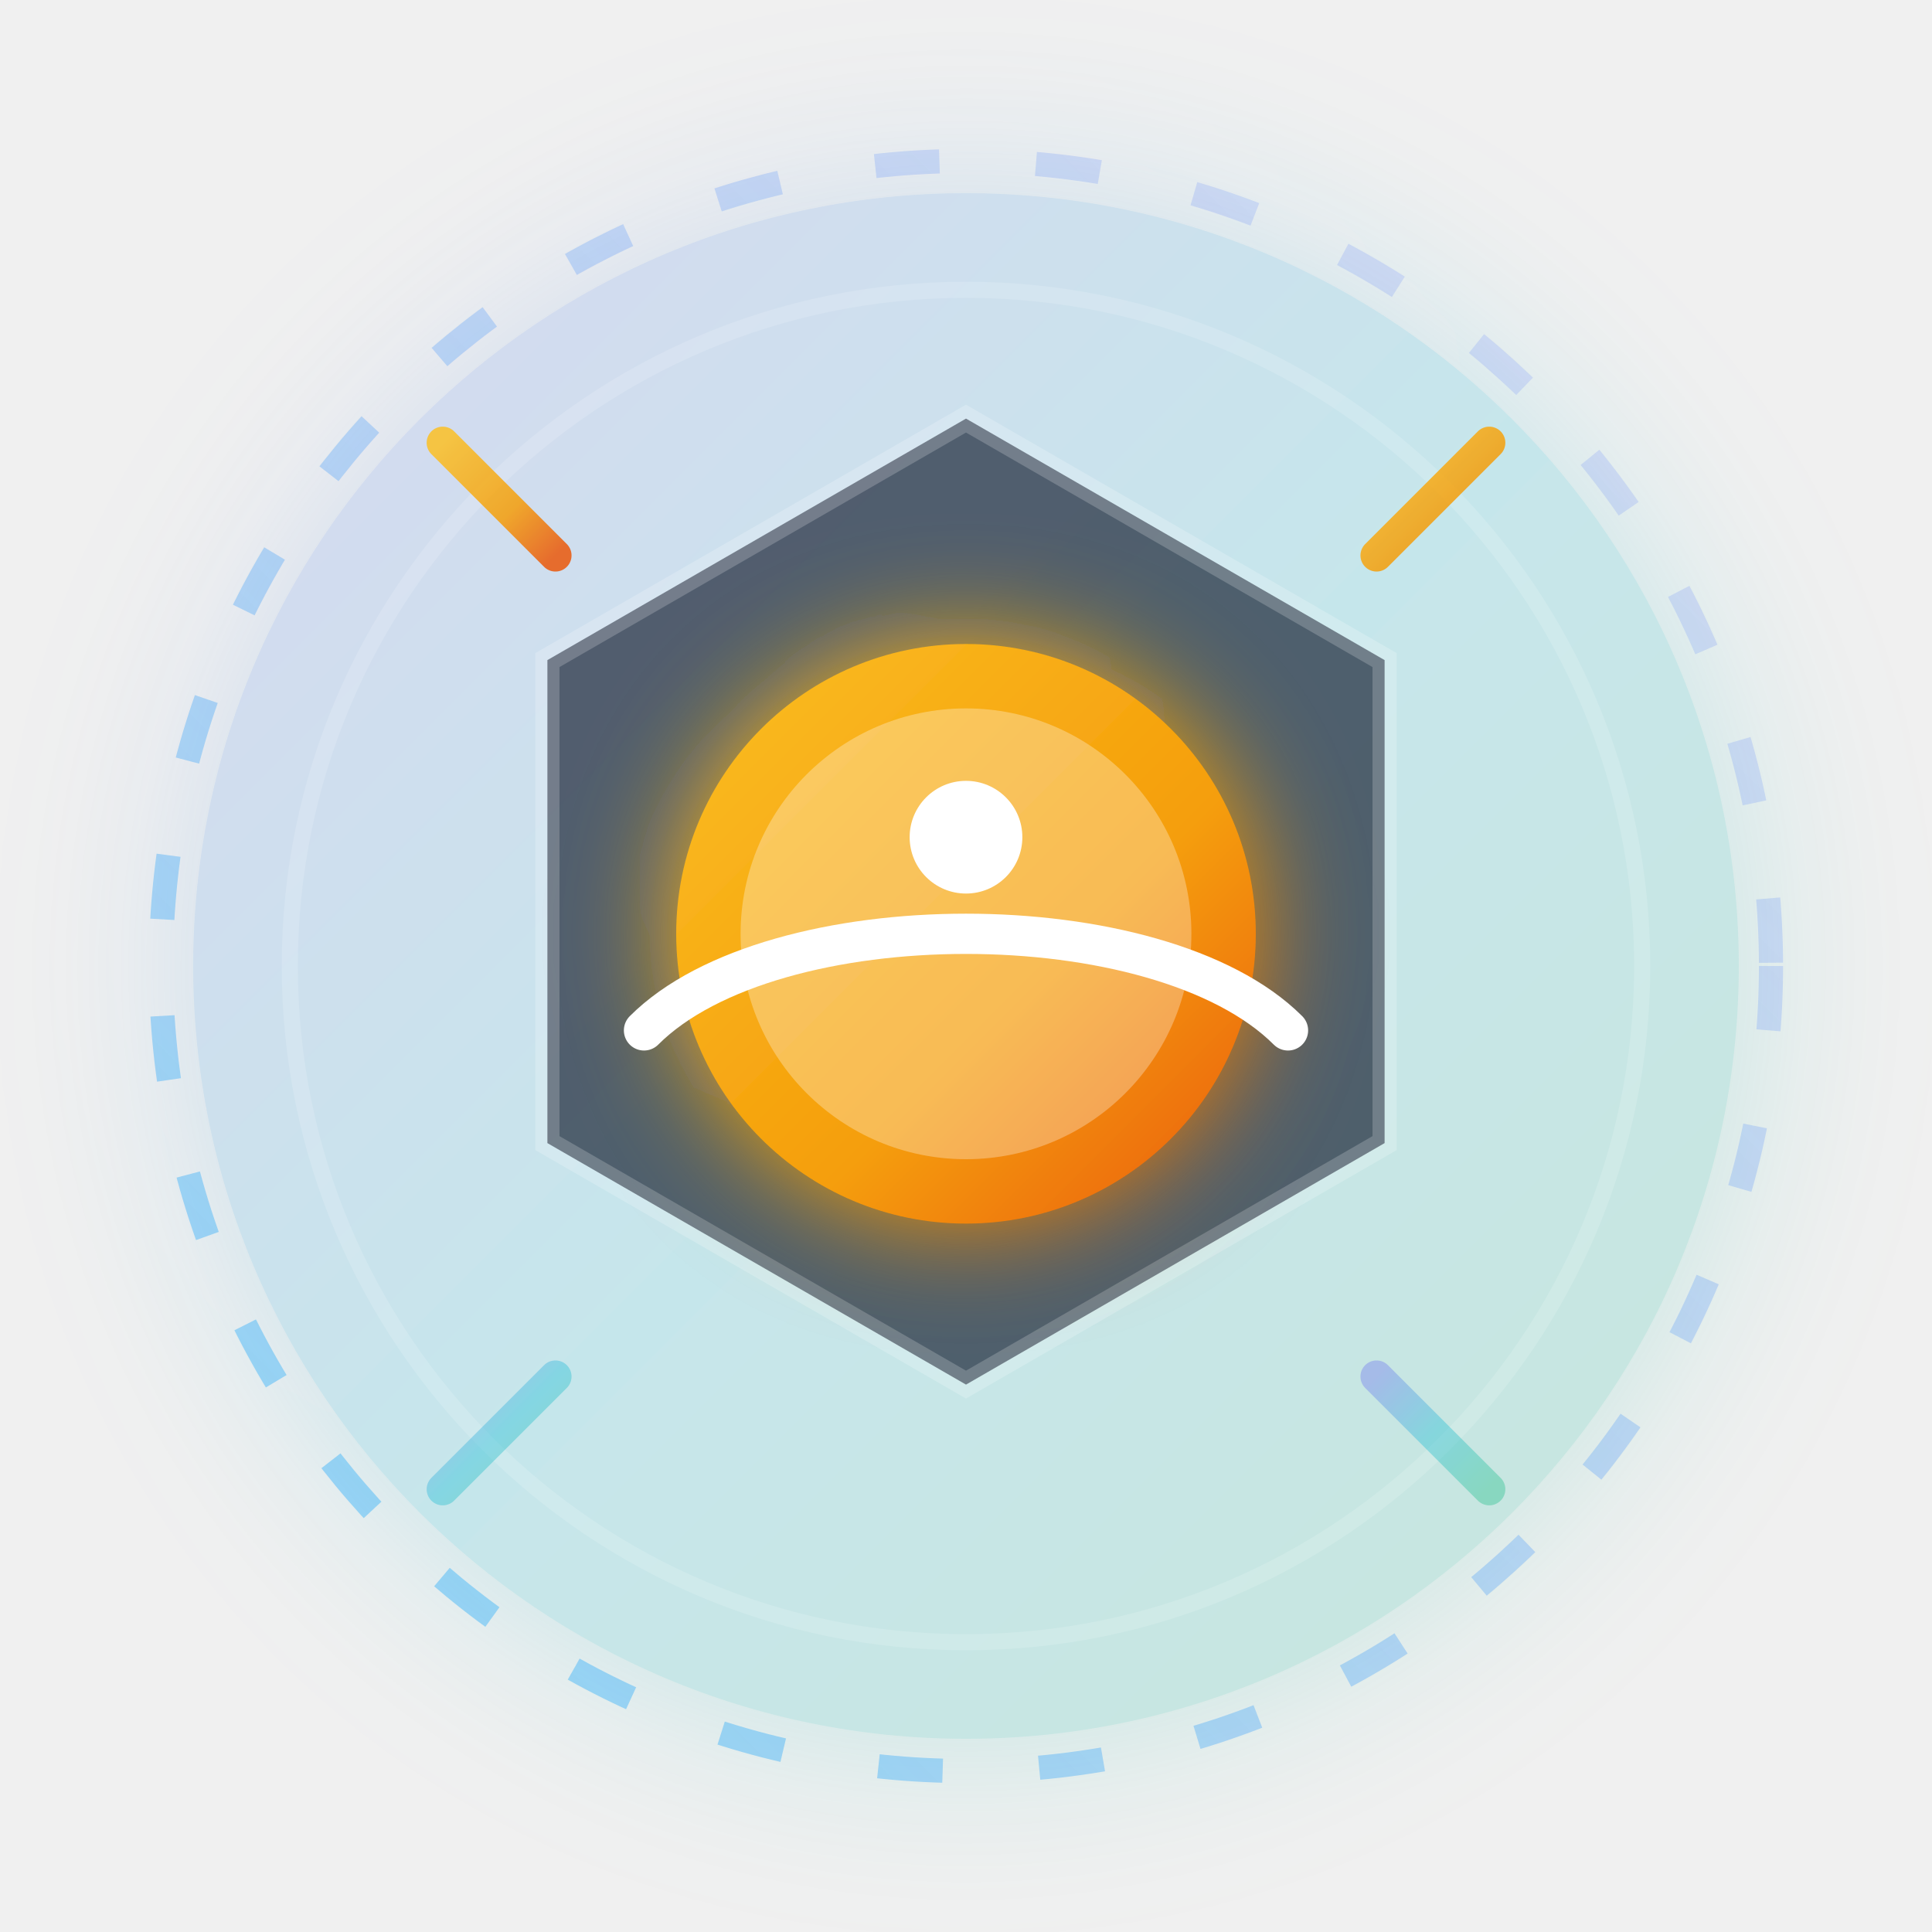
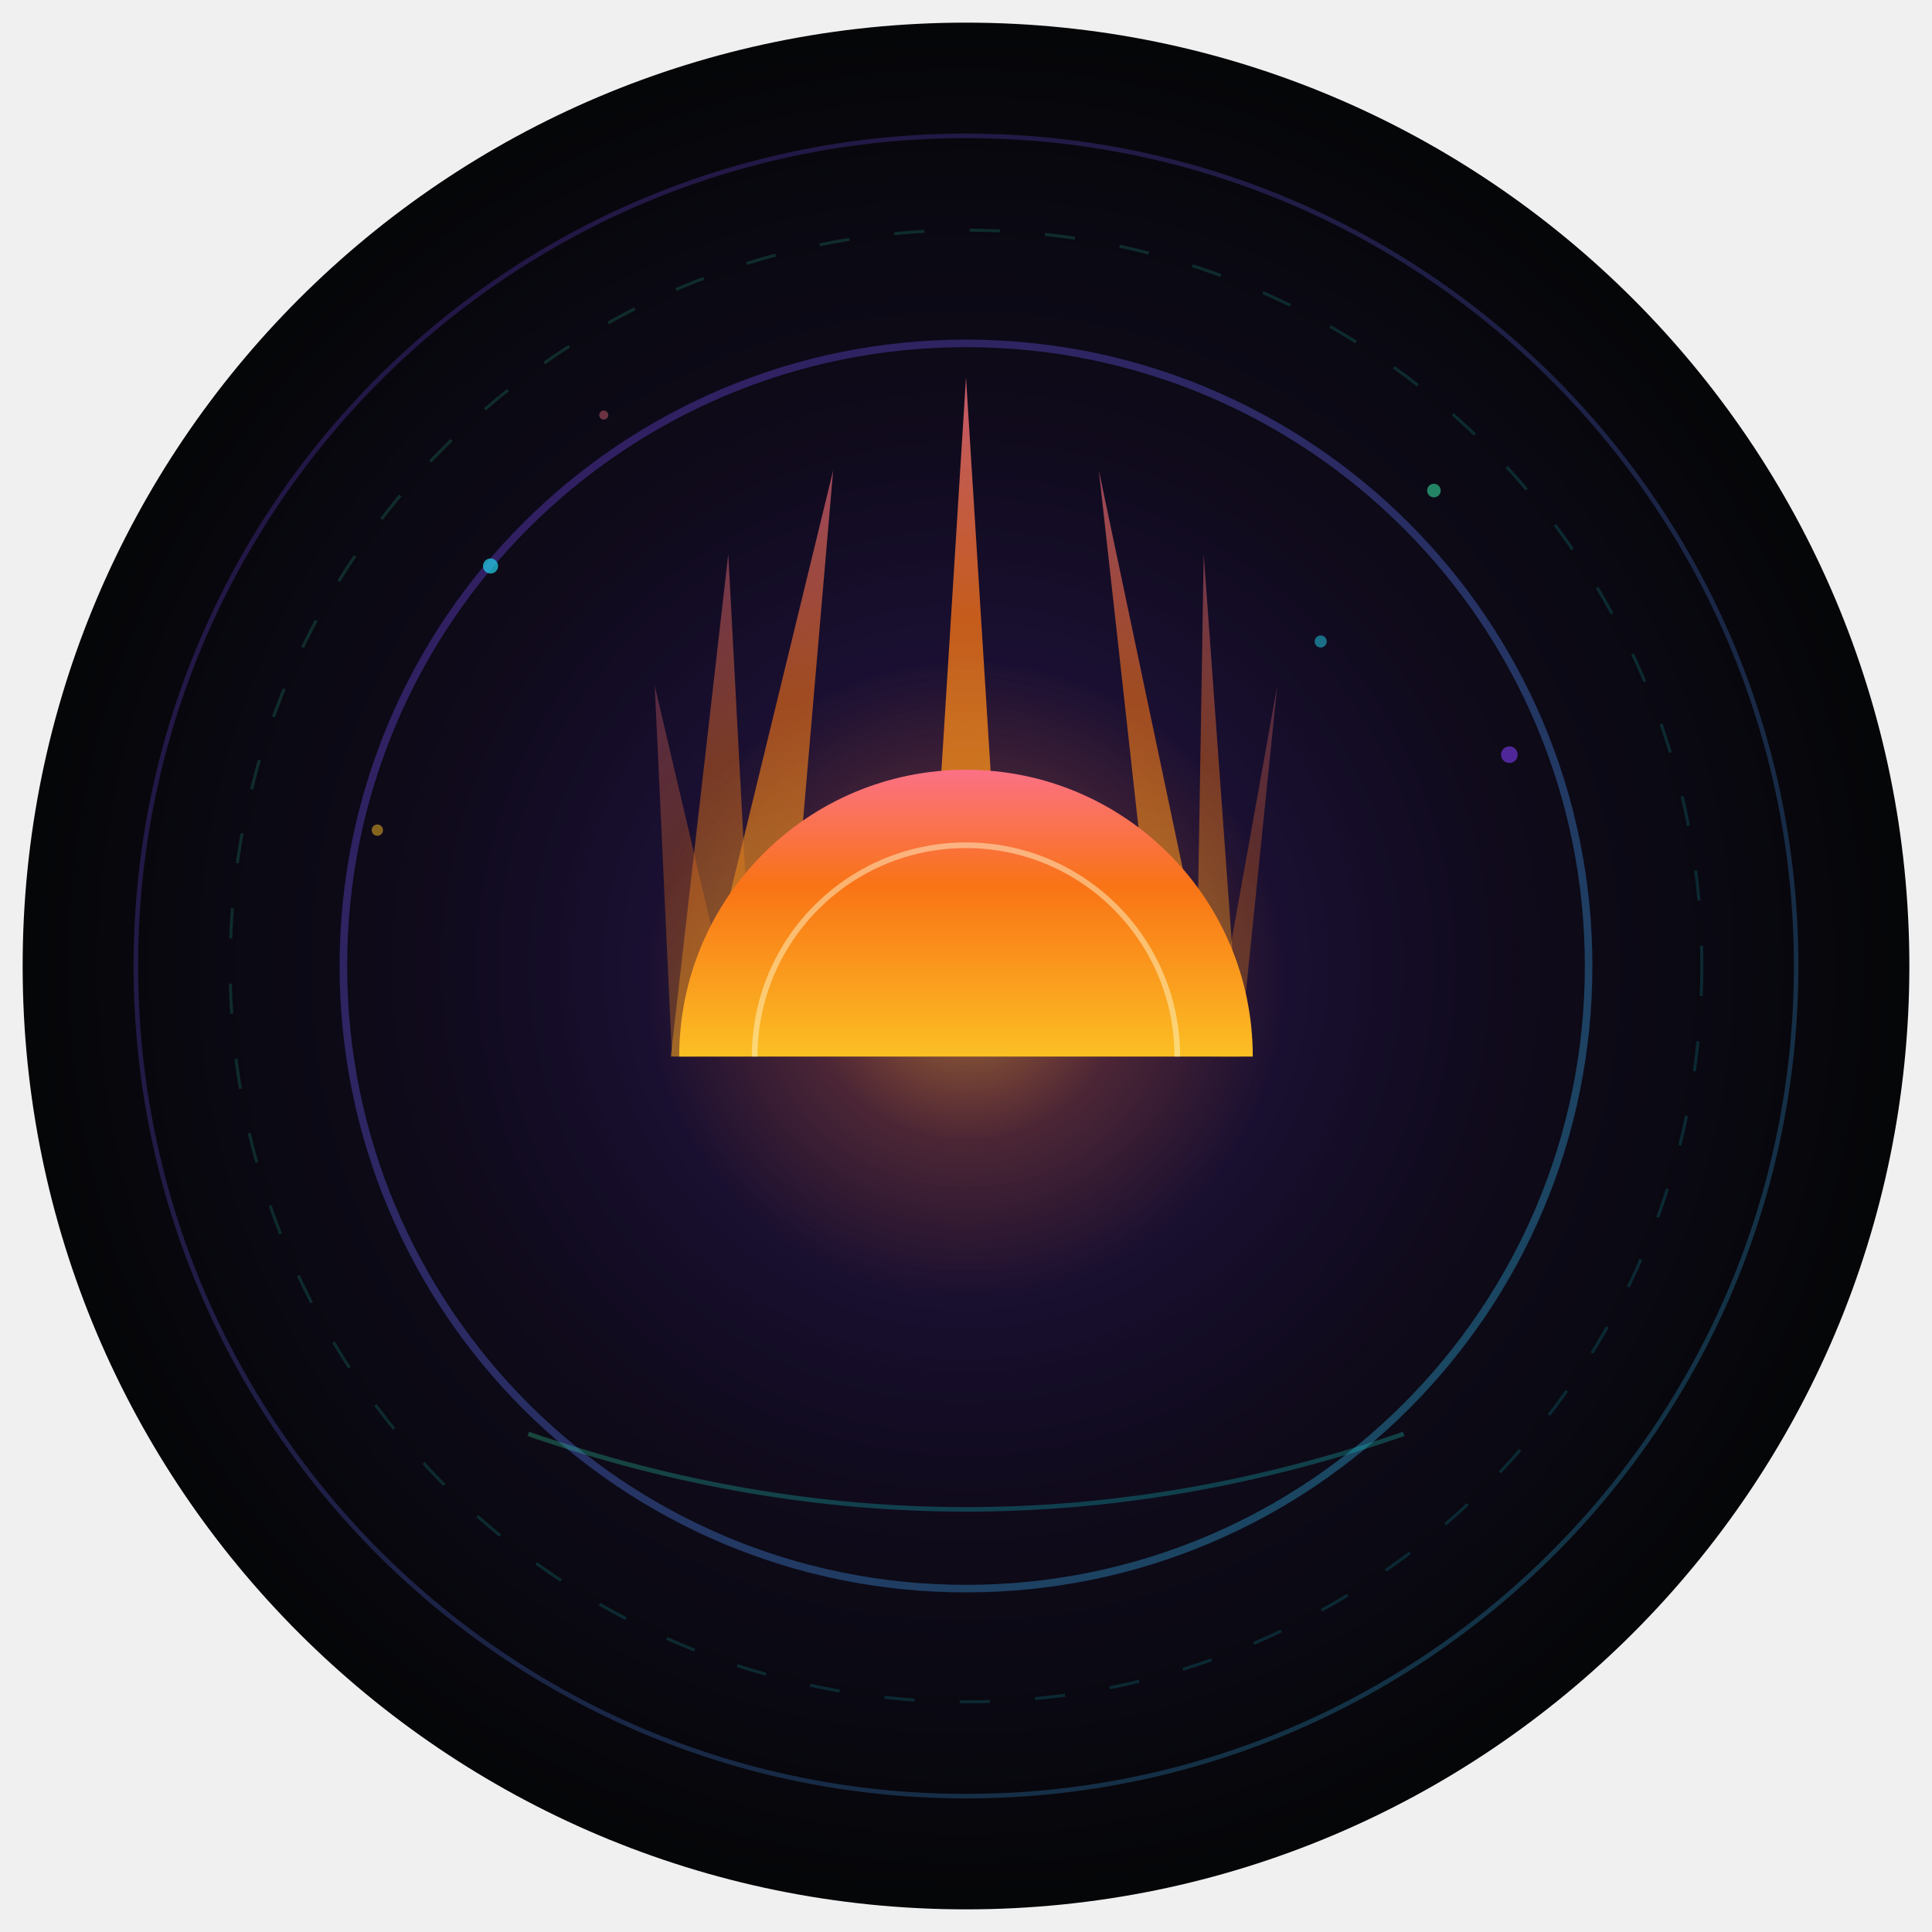
- <svg xmlns="http://www.w3.org/2000/svg" viewBox="0 0 120 120" width="100%" height="100%" fill="none" role="img" aria-label="Morning Routine Sender Logo">
+ <svg xmlns="http://www.w3.org/2000/svg" viewBox="0 0 512 512" width="512" height="512">
  <defs>
-     <filter id="zenGlow" x="-20%" y="-20%" width="140%" height="140%" filterUnits="userSpaceOnUse">
-       <feGaussianBlur stdDeviation="6" result="blur" />
-       <feComposite in="SourceGraphic" in2="blur" operator="over" />
-     </filter>
-     <filter id="sunburstGlow" x="-30%" y="-30%" width="160%" height="160%" filterUnits="userSpaceOnUse">
-       <feGaussianBlur stdDeviation="3.5" result="blur2" />
-       <feComposite in="SourceGraphic" in2="blur2" operator="over" />
-     </filter>
-     <linearGradient id="brandGradPrimary" x1="0%" y1="0%" x2="100%" y2="100%">
-       <stop offset="0%" stop-color="#6366f1" />
-       <stop offset="50%" stop-color="#06b6d4" />
-       <stop offset="100%" stop-color="#10b981" />
+     <linearGradient id="auroraCore" x1="0%" y1="0%" x2="100%" y2="100%">
+       <stop offset="0%" stop-color="#7c3aed" />
+       <stop offset="45%" stop-color="#6366f1" />
+       <stop offset="100%" stop-color="#22d3ee" />
    </linearGradient>
-     <linearGradient id="solarGoldGrad" x1="0%" y1="0%" x2="100%" y2="100%">
+     <linearGradient id="sunriseWarm" x1="50%" y1="100%" x2="50%" y2="0%">
      <stop offset="0%" stop-color="#fbbf24" />
-       <stop offset="60%" stop-color="#f59e0b" />
-       <stop offset="100%" stop-color="#ea580c" />
+       <stop offset="60%" stop-color="#f97316" />
+       <stop offset="100%" stop-color="#fb7185" />
    </linearGradient>
-     <linearGradient id="zenRingGrad" x1="0%" y1="100%" x2="100%" y2="0%">
-       <stop offset="0%" stop-color="#38bdf8" stop-opacity="0.9" />
-       <stop offset="100%" stop-color="#818cf8" stop-opacity="0.3" />
+     <linearGradient id="emeraldGlow" x1="0%" y1="0%" x2="100%" y2="100%">
+       <stop offset="0%" stop-color="#34d399" />
+       <stop offset="100%" stop-color="#06b6d4" />
    </linearGradient>
+     <radialGradient id="outerAura" cx="50%" cy="50%" r="50%">
+       <stop offset="0%" stop-color="#7c3aed" stop-opacity="0.3" />
+       <stop offset="60%" stop-color="#7c3aed" stop-opacity="0.08" />
+       <stop offset="100%" stop-color="#7c3aed" stop-opacity="0" />
+     </radialGradient>
+     <radialGradient id="innerSunGlow" cx="50%" cy="50%" r="50%">
+       <stop offset="0%" stop-color="#fbbf24" stop-opacity="0.6" />
+       <stop offset="50%" stop-color="#f97316" stop-opacity="0.2" />
+       <stop offset="100%" stop-color="#f97316" stop-opacity="0" />
+     </radialGradient>
+     <clipPath id="horizonClip">
+       <rect x="0" y="0" width="512" height="280" />
+     </clipPath>
  </defs>
-   <circle cx="60" cy="60" r="48" fill="url(#brandGradPrimary)" opacity="0.18" filter="url(#zenGlow)" />
-   <circle cx="60" cy="60" r="50" stroke="url(#zenRingGrad)" stroke-width="1.5" stroke-dasharray="4 6" opacity="0.6" />
-   <circle cx="60" cy="60" r="42" stroke="rgba(255, 255, 255, 0.15)" stroke-width="1" />
-   <g opacity="0.85">
-     <line x1="60" y1="14" x2="60" y2="24" stroke="url(#solarGoldGrad)" stroke-width="2.5" stroke-linecap="round" />
-     <line x1="60" y1="96" x2="60" y2="106" stroke="url(#brandGradPrimary)" stroke-width="2.5" stroke-linecap="round" opacity="0.4" />
-     <line x1="14" y1="60" x2="24" y2="60" stroke="url(#solarGoldGrad)" stroke-width="2.5" stroke-linecap="round" />
-     <line x1="96" y1="60" x2="106" y2="60" stroke="url(#solarGoldGrad)" stroke-width="2.5" stroke-linecap="round" />
-     <line x1="27.5" y1="27.5" x2="34.5" y2="34.5" stroke="url(#solarGoldGrad)" stroke-width="2" stroke-linecap="round" />
-     <line x1="92.5" y1="27.5" x2="85.5" y2="34.5" stroke="url(#solarGoldGrad)" stroke-width="2" stroke-linecap="round" />
-     <line x1="27.5" y1="92.5" x2="34.5" y2="85.5" stroke="url(#brandGradPrimary)" stroke-width="2" stroke-linecap="round" opacity="0.4" />
-     <line x1="92.5" y1="92.5" x2="85.5" y2="85.5" stroke="url(#brandGradPrimary)" stroke-width="2" stroke-linecap="round" opacity="0.4" />
+   <circle cx="256" cy="256" r="250" fill="#050608" />
+   <circle cx="256" cy="256" r="245" fill="url(#outerAura)" />
+   <ellipse cx="256" cy="256" rx="220" ry="220" fill="none" stroke="url(#auroraCore)" stroke-width="1.2" opacity="0.25" />
+   <ellipse cx="256" cy="256" rx="195" ry="195" fill="none" stroke="url(#emeraldGlow)" stroke-width="0.8" opacity="0.18" stroke-dasharray="8 12" />
+   <circle cx="256" cy="256" r="165" fill="none" stroke="url(#auroraCore)" stroke-width="2" opacity="0.35" />
+   <g clip-path="url(#horizonClip)" opacity="0.85">
+     <polygon points="256,100 246,260 266,260" fill="url(#sunriseWarm)" opacity="0.9" />
+     <polygon points="256,120 186,248 206,258" fill="url(#sunriseWarm)" opacity="0.7" transform="rotate(-15, 256, 256)" />
+     <polygon points="256,130 176,238 196,248" fill="url(#sunriseWarm)" opacity="0.5" transform="rotate(-30, 256, 256)" />
+     <polygon points="256,145 170,230 190,240" fill="url(#sunriseWarm)" opacity="0.35" transform="rotate(-48, 256, 256)" />
+     <polygon points="256,120 306,248 326,258" fill="url(#sunriseWarm)" opacity="0.7" transform="rotate(15, 256, 256)" />
+     <polygon points="256,130 316,238 336,248" fill="url(#sunriseWarm)" opacity="0.5" transform="rotate(30, 256, 256)" />
+     <polygon points="256,145 322,230 342,240" fill="url(#sunriseWarm)" opacity="0.35" transform="rotate(48, 256, 256)" />
  </g>
-   <path d="M 60 26 L 86 41 L 86 71 L 60 86 L 34 71 L 34 41 Z" stroke="rgba(255, 255, 255, 0.2)" stroke-width="1.5" fill="rgba(15, 23, 42, 0.65)" />
-   <circle cx="60" cy="58" r="18" fill="url(#solarGoldGrad)" filter="url(#sunburstGlow)" />
-   <circle cx="60" cy="58" r="14" fill="#ffffff" opacity="0.3" />
-   <path d="M 40 64 C 48 56, 72 56, 80 64" stroke="#ffffff" stroke-width="2.5" stroke-linecap="round" fill="none" />
-   <circle cx="60" cy="52" r="3.5" fill="#ffffff" />
+   <circle cx="256" cy="260" r="85" fill="url(#innerSunGlow)" />
+   <line x1="90" y1="280" x2="422" y2="280" stroke="url(#auroraCore)" stroke-width="2.5" stroke-linecap="round" opacity="0.8" />
+   <path d="M 180 280 A 76 76 0 0 1 332 280" fill="url(#sunriseWarm)" />
+   <path d="M 200 280 A 56 56 0 0 1 312 280" fill="none" stroke="#fef3c7" stroke-width="1.5" opacity="0.5" />
+   <line x1="220" y1="300" x2="292" y2="300" stroke="url(#sunriseWarm)" stroke-width="1.5" stroke-linecap="round" opacity="0.35" />
+   <line x1="235" y1="318" x2="277" y2="318" stroke="url(#sunriseWarm)" stroke-width="1" stroke-linecap="round" opacity="0.2" />
+   <line x1="245" y1="334" x2="267" y2="334" stroke="url(#sunriseWarm)" stroke-width="0.8" stroke-linecap="round" opacity="0.12" />
+   <circle cx="130" cy="150" r="2" fill="#22d3ee" opacity="0.7" />
+   <circle cx="380" cy="130" r="1.8" fill="#34d399" opacity="0.6" />
+   <circle cx="100" cy="220" r="1.5" fill="#fbbf24" opacity="0.5" />
+   <circle cx="400" cy="200" r="2.2" fill="#7c3aed" opacity="0.6" />
+   <circle cx="160" cy="110" r="1.2" fill="#fb7185" opacity="0.4" />
+   <circle cx="350" cy="170" r="1.6" fill="#22d3ee" opacity="0.5" />
+   <path d="M 140 380 Q 256 420 372 380" fill="none" stroke="url(#emeraldGlow)" stroke-width="1.2" opacity="0.3" />
</svg>
